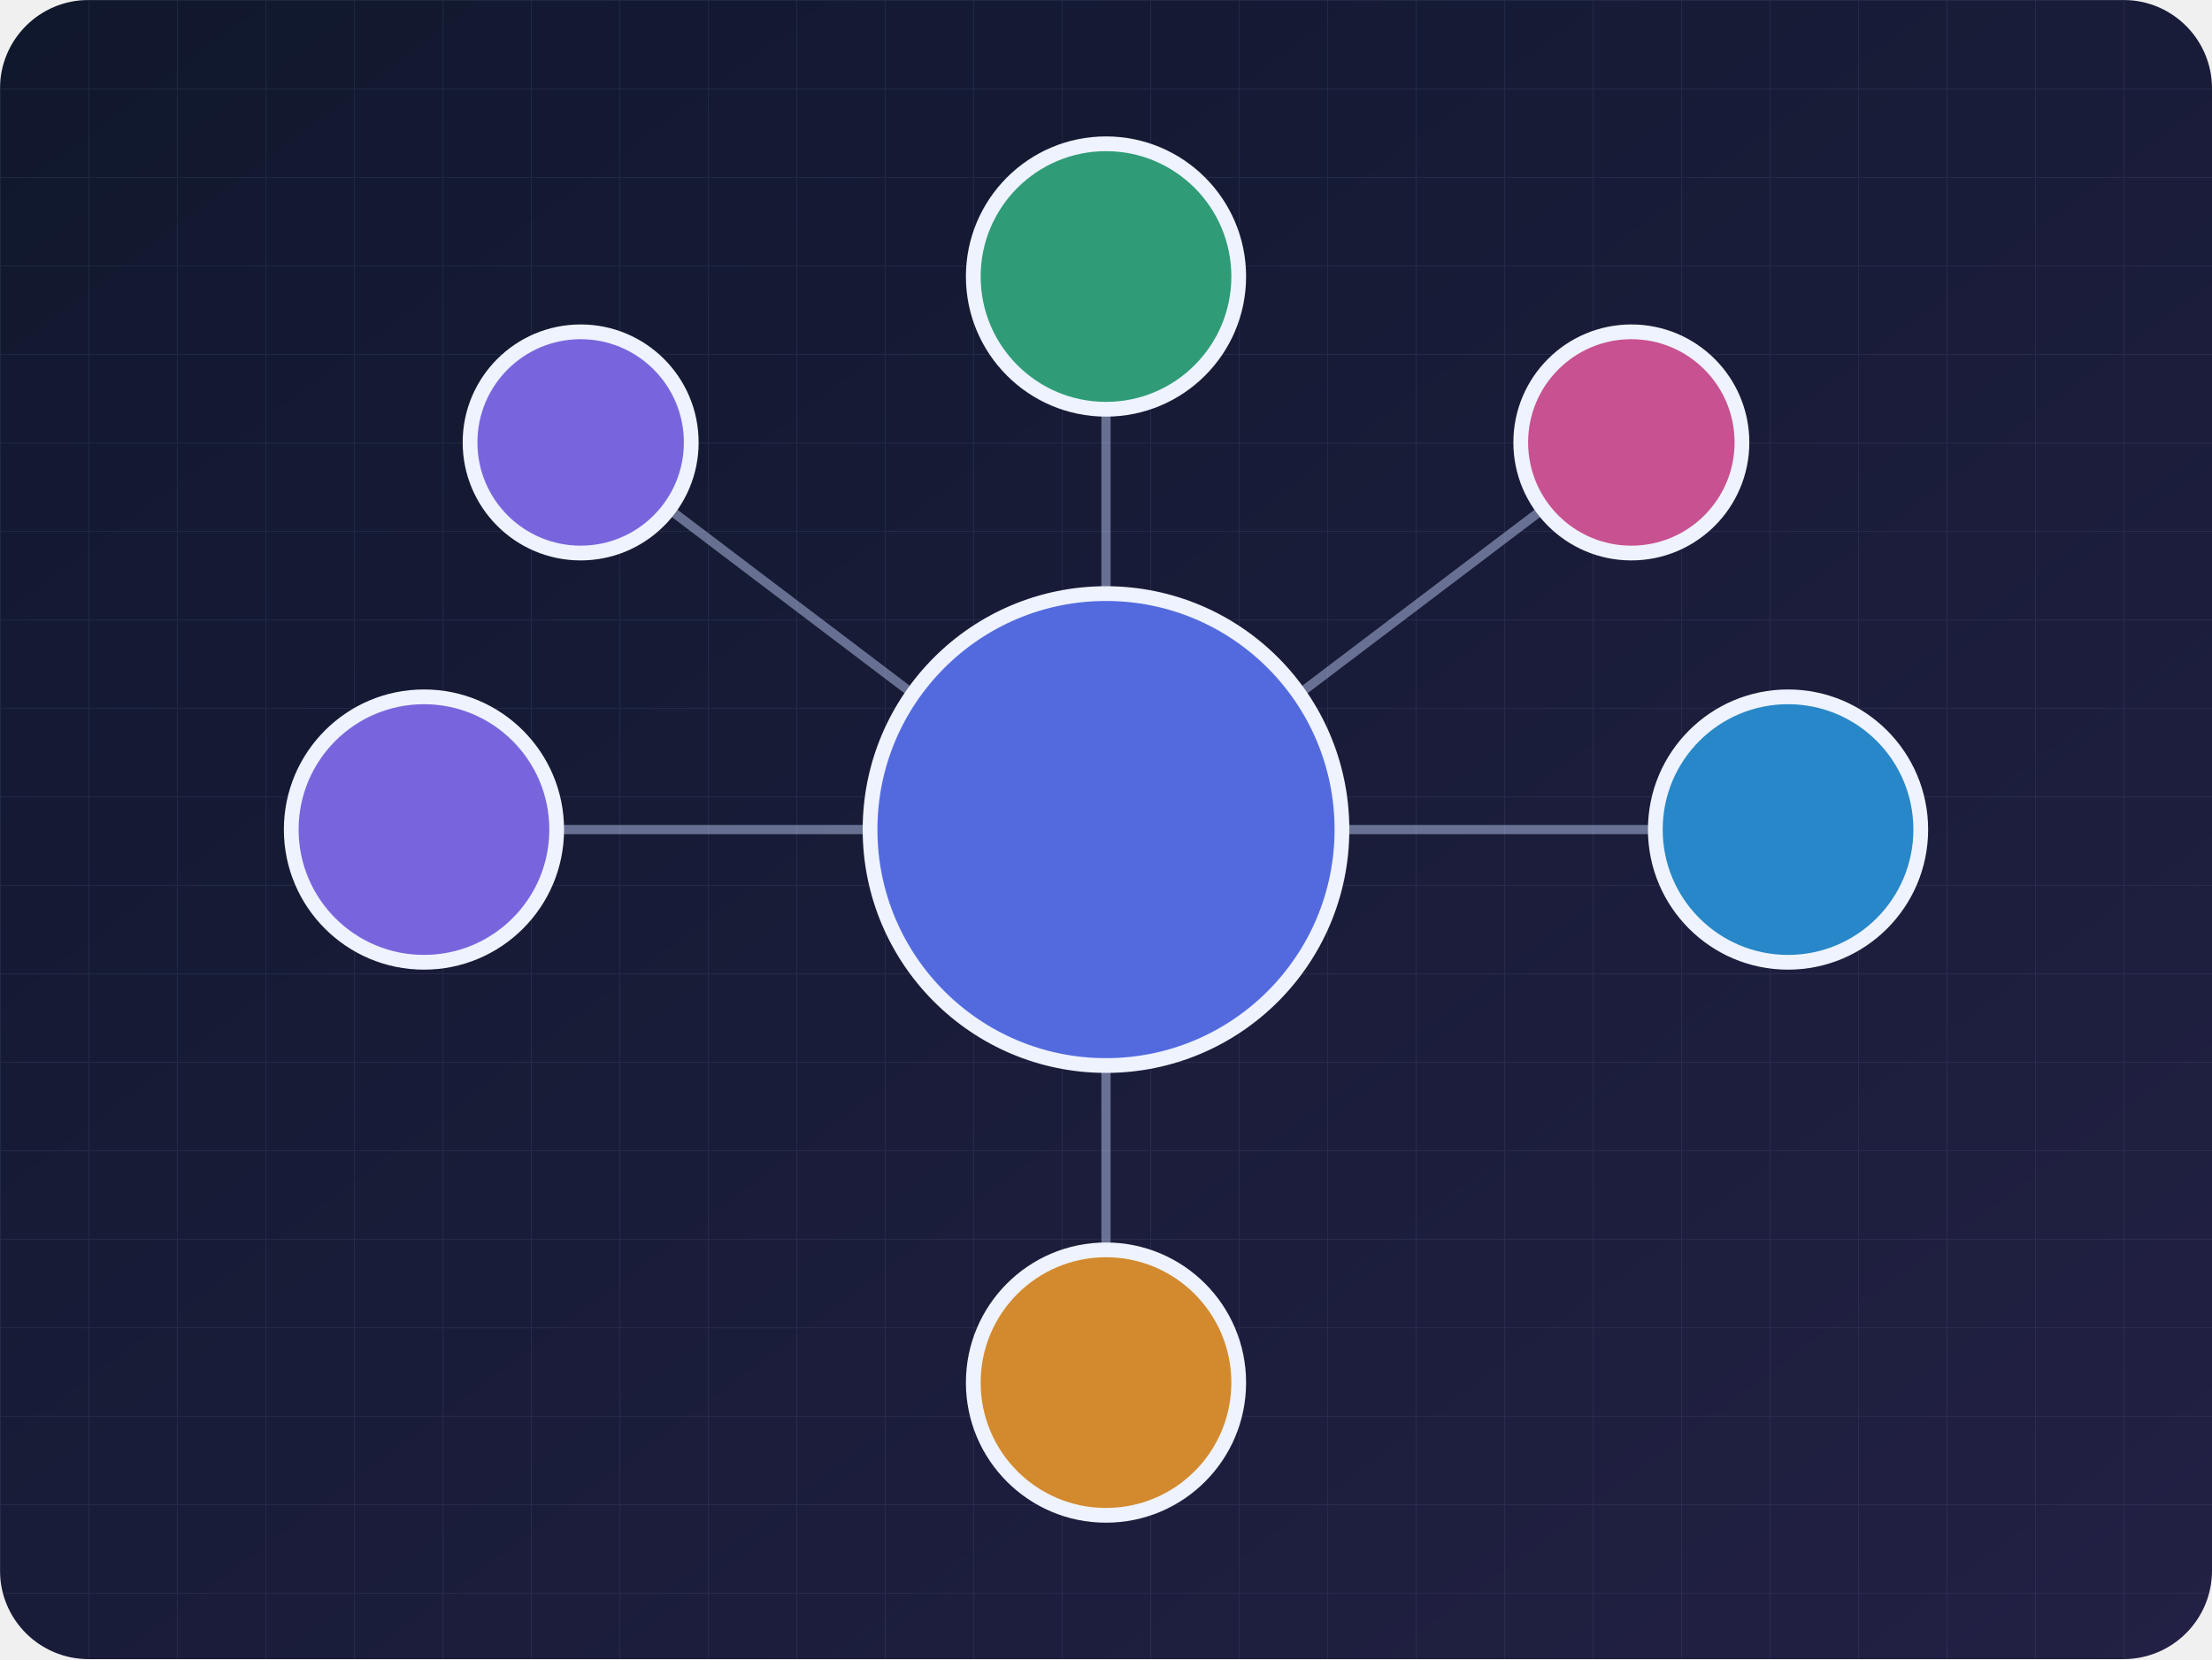
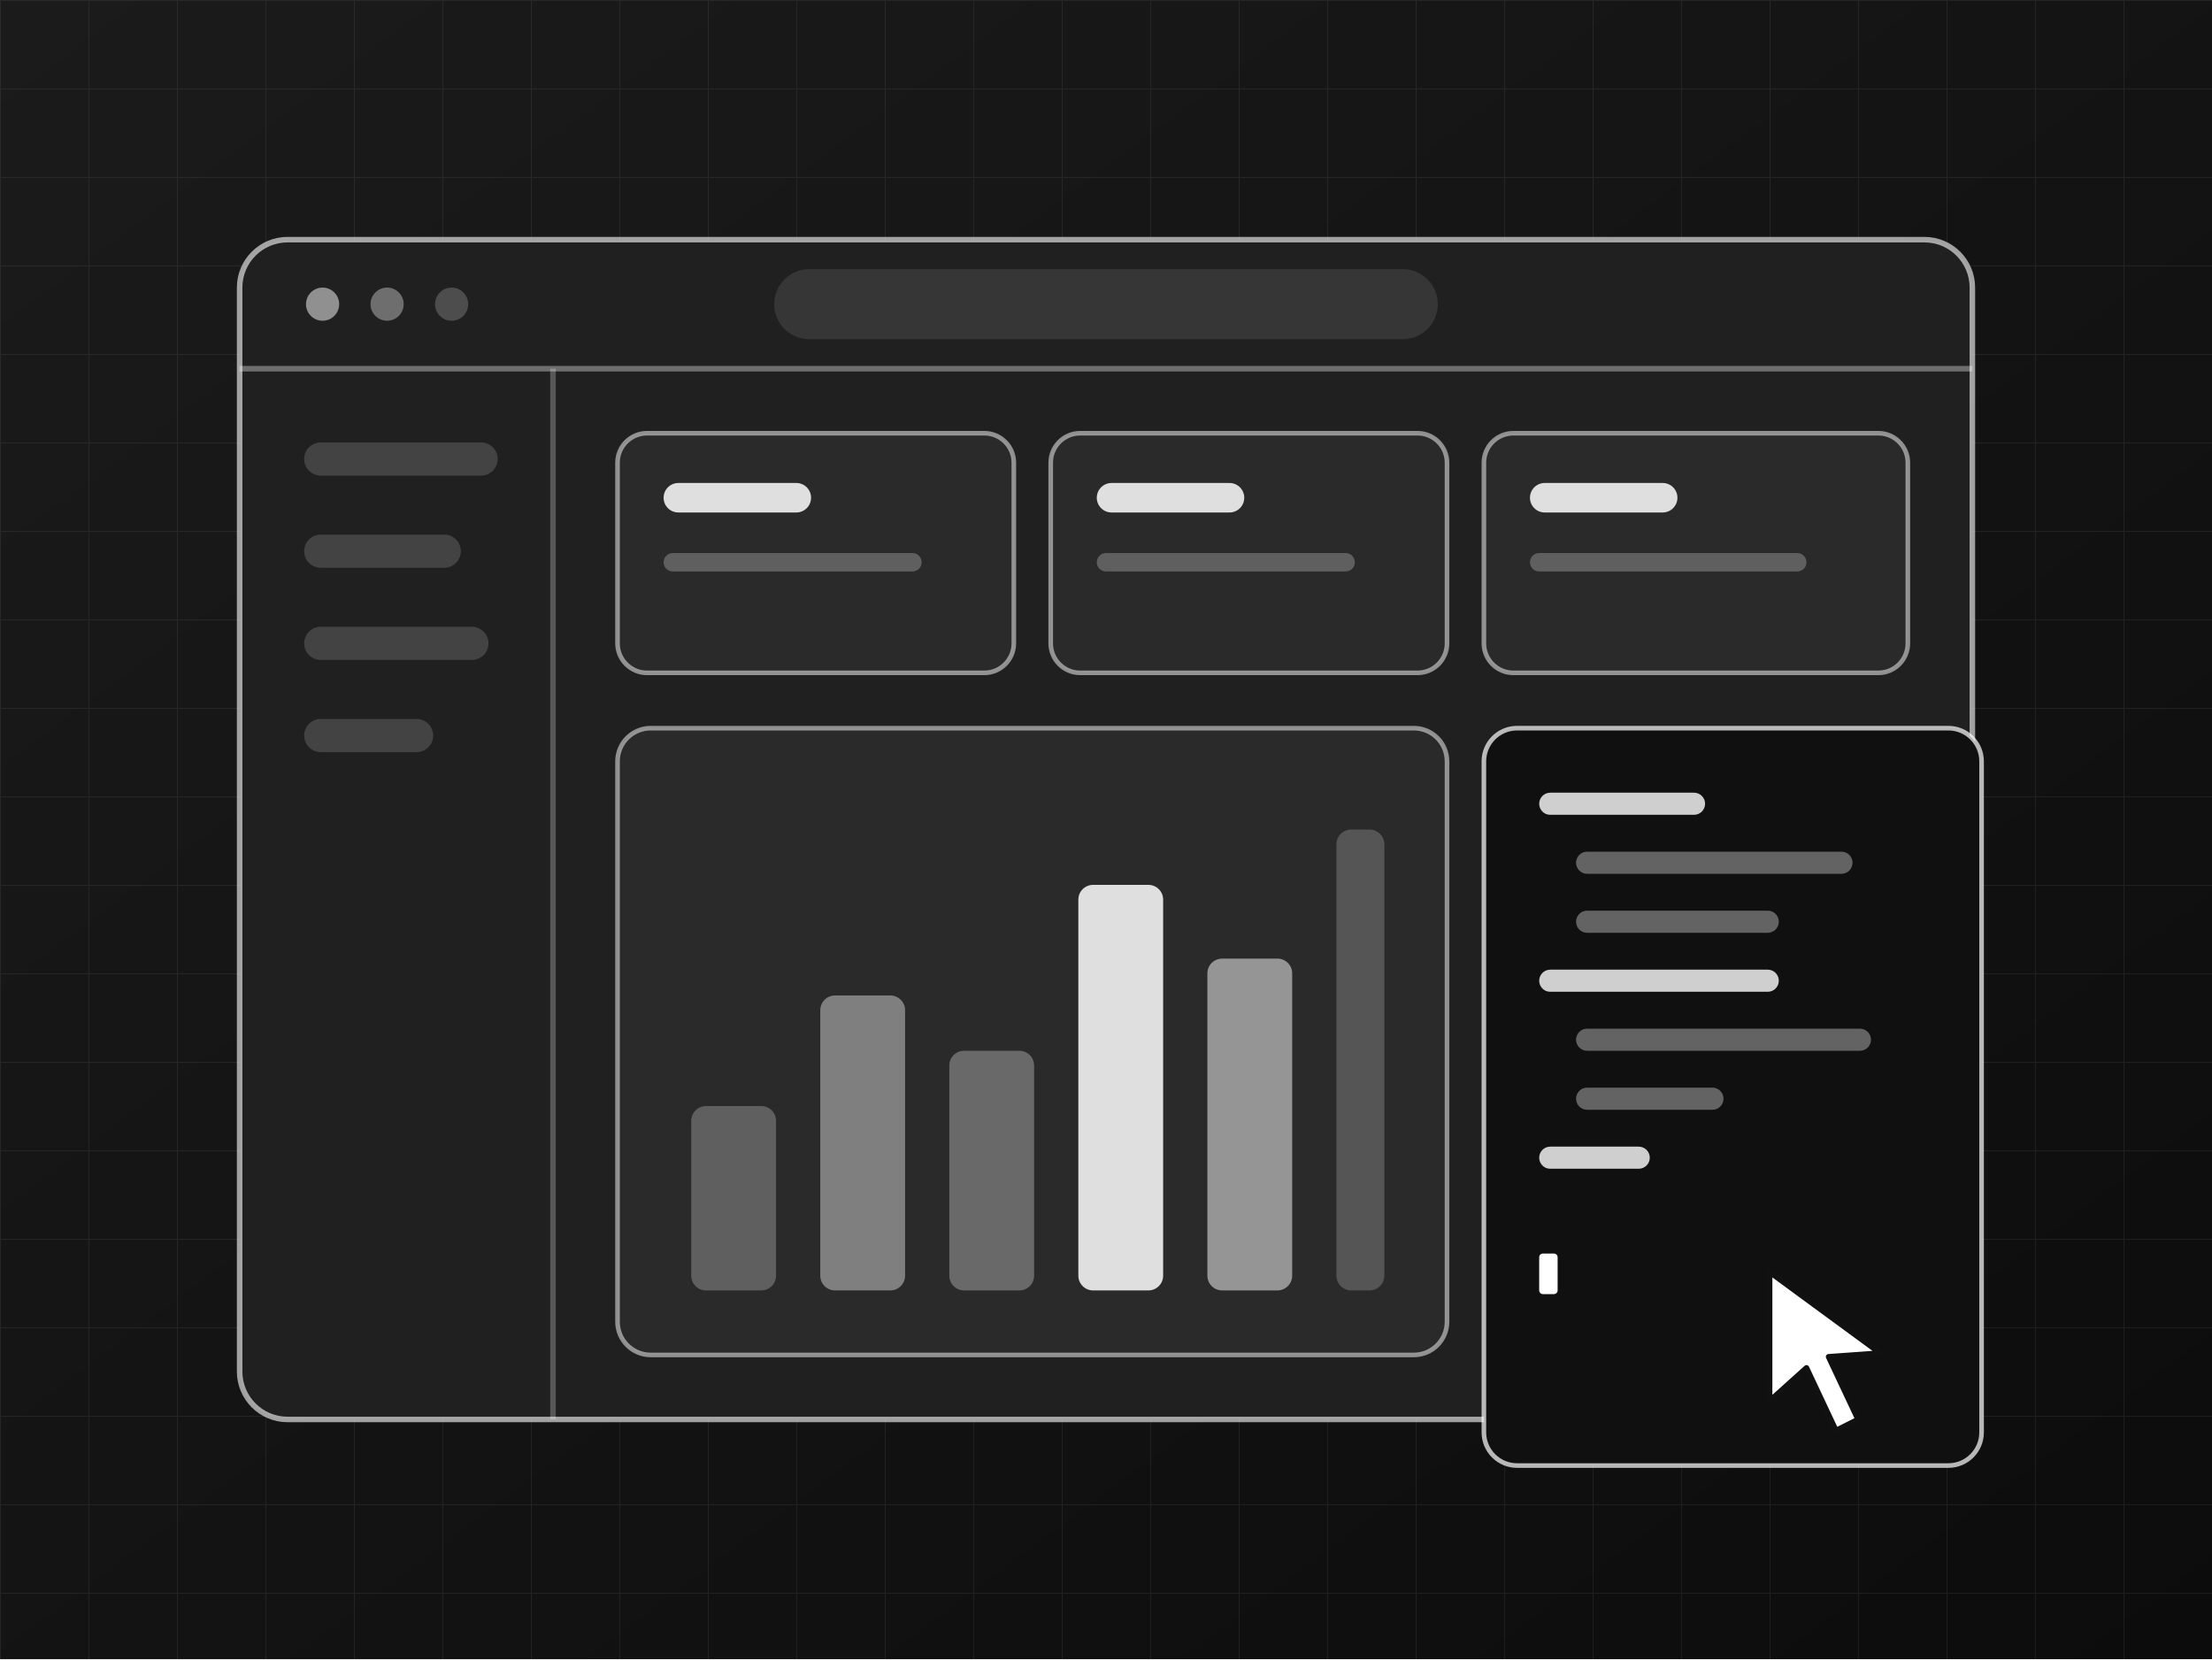
- <svg xmlns="http://www.w3.org/2000/svg" viewBox="0 0 1200 900" role="img" aria-labelledby="title desc">
+ <svg xmlns="http://www.w3.org/2000/svg" viewBox="0 0 1200 900" role="img" aria-labelledby="t d">
  <defs>
    <linearGradient id="bg" x1="0" y1="0" x2="1" y2="1">
-       <stop stop-color="#10182d" />
-       <stop offset="1" stop-color="#222044" />
+       <stop stop-color="#1b1b1b" />
+       <stop offset="1" stop-color="#0c0c0c" />
    </linearGradient>
    <pattern id="grid" width="48" height="48" patternUnits="userSpaceOnUse">
-       <path d="M48 0H0V48" fill="none" stroke="#8293c4" stroke-opacity=".12" />
+       <path d="M48 0H0V48" fill="none" stroke="#fff" stroke-opacity=".07" />
    </pattern>
+     <radialGradient id="glow" cx=".5" cy=".5" r=".5">
+       <stop stop-color="#fff" stop-opacity=".9" />
+       <stop offset="1" stop-color="#fff" stop-opacity="0" />
+     </radialGradient>
  </defs>
-   <rect width="1200" height="900" rx="48" fill="url(#bg)" />
-   <rect width="1200" height="900" rx="48" fill="url(#grid)" />
-   <g fill="none" stroke="#b8c6ef" stroke-width="5" stroke-opacity=".5">
-     <path d="M230 450H470M730 450H970M600 320V180M600 580V720M500 380 335 255M700 380 865 255" />
+   <rect width="1200" height="900" fill="url(#bg)" />
+   <rect width="1200" height="900" fill="url(#grid)" />
+   <g stroke="#fff" stroke-opacity=".6" stroke-width="3">
+     <rect x="130" y="130" width="940" height="640" rx="26" fill="#202020" />
+     <path d="M130 200H1070" fill="none" stroke-opacity=".35" />
+     <path d="M300 200V770" fill="none" stroke-opacity=".25" />
  </g>
-   <g stroke="#eef3ff" stroke-width="8">
-     <circle cx="600" cy="450" r="128" fill="#536adf" />
-     <circle cx="230" cy="450" r="72" fill="#7865dd" />
-     <circle cx="970" cy="450" r="72" fill="#2787c8" />
-     <circle cx="600" cy="150" r="72" fill="#2f9c77" />
-     <circle cx="600" cy="750" r="72" fill="#d38a2e" />
-     <circle cx="885" cy="240" r="60" fill="#c85191" />
-     <circle cx="315" cy="240" r="60" fill="#7865dd" />
+   <g fill="#fff">
+     <circle cx="175" cy="165" r="9" fill-opacity=".5" />
+     <circle cx="210" cy="165" r="9" fill-opacity=".35" />
+     <circle cx="245" cy="165" r="9" fill-opacity=".2" />
  </g>
+   <rect x="420" y="146" width="360" height="38" rx="19" fill="#fff" fill-opacity=".1" />
+   <g fill="#fff" fill-opacity=".16">
+     <rect x="165" y="240" width="105" height="18" rx="9" />
+     <rect x="165" y="290" width="85" height="18" rx="9" />
+     <rect x="165" y="340" width="100" height="18" rx="9" />
+     <rect x="165" y="390" width="70" height="18" rx="9" />
+   </g>
+   <rect x="165" y="236" width="105" height="26" rx="13" fill="#fff" fill-opacity=".9" opacity=".0" />
+   <g stroke="#fff" stroke-opacity=".5" stroke-width="2.5" fill="#2a2a2a">
+     <rect x="335" y="235" width="215" height="130" rx="16" />
+     <rect x="570" y="235" width="215" height="130" rx="16" />
+     <rect x="805" y="235" width="230" height="130" rx="16" />
+   </g>
+   <g fill="#fff">
+     <rect x="360" y="262" width="80" height="16" rx="8" fill-opacity=".85" />
+     <rect x="595" y="262" width="80" height="16" rx="8" fill-opacity=".85" />
+     <rect x="830" y="262" width="80" height="16" rx="8" fill-opacity=".85" />
+     <rect x="360" y="300" width="140" height="10" rx="5" fill-opacity=".25" />
+     <rect x="595" y="300" width="140" height="10" rx="5" fill-opacity=".25" />
+     <rect x="830" y="300" width="150" height="10" rx="5" fill-opacity=".25" />
+   </g>
+   <g stroke="#fff" stroke-opacity=".5" stroke-width="2.5" fill="#2a2a2a">
+     <rect x="335" y="395" width="450" height="340" rx="18" />
+   </g>
+   <g fill="#fff">
+     <rect x="375" y="600" width="46" height="100" rx="8" fill-opacity=".25" />
+     <rect x="445" y="540" width="46" height="160" rx="8" fill-opacity=".4" />
+     <rect x="515" y="570" width="46" height="130" rx="8" fill-opacity=".3" />
+     <rect x="585" y="480" width="46" height="220" rx="8" fill-opacity=".85" />
+     <rect x="655" y="520" width="46" height="180" rx="8" fill-opacity=".5" />
+     <rect x="725" y="450" width="26" height="250" rx="8" fill-opacity=".2" />
+   </g>
+   <g stroke="#fff" stroke-opacity=".7" stroke-width="2.5" fill="#101010">
+     <rect x="805" y="395" width="270" height="400" rx="18" transform="translate(0 0)" />
+   </g>
+   <g fill="#fff">
+     <rect x="835" y="430" width="90" height="12" rx="6" fill-opacity=".8" />
+     <rect x="855" y="462" width="150" height="12" rx="6" fill-opacity=".35" />
+     <rect x="855" y="494" width="110" height="12" rx="6" fill-opacity=".35" />
+     <rect x="835" y="526" width="130" height="12" rx="6" fill-opacity=".8" />
+     <rect x="855" y="558" width="160" height="12" rx="6" fill-opacity=".35" />
+     <rect x="855" y="590" width="80" height="12" rx="6" fill-opacity=".35" />
+     <rect x="835" y="622" width="60" height="12" rx="6" fill-opacity=".8" />
+     <rect x="835" y="680" width="10" height="22" rx="2" />
+   </g>
+   <path d="M960 690l0 70 20-18 16 34 12-6-16-34 28-2z" fill="#fff" stroke="#111" stroke-width="3" stroke-linejoin="round" />
</svg>
